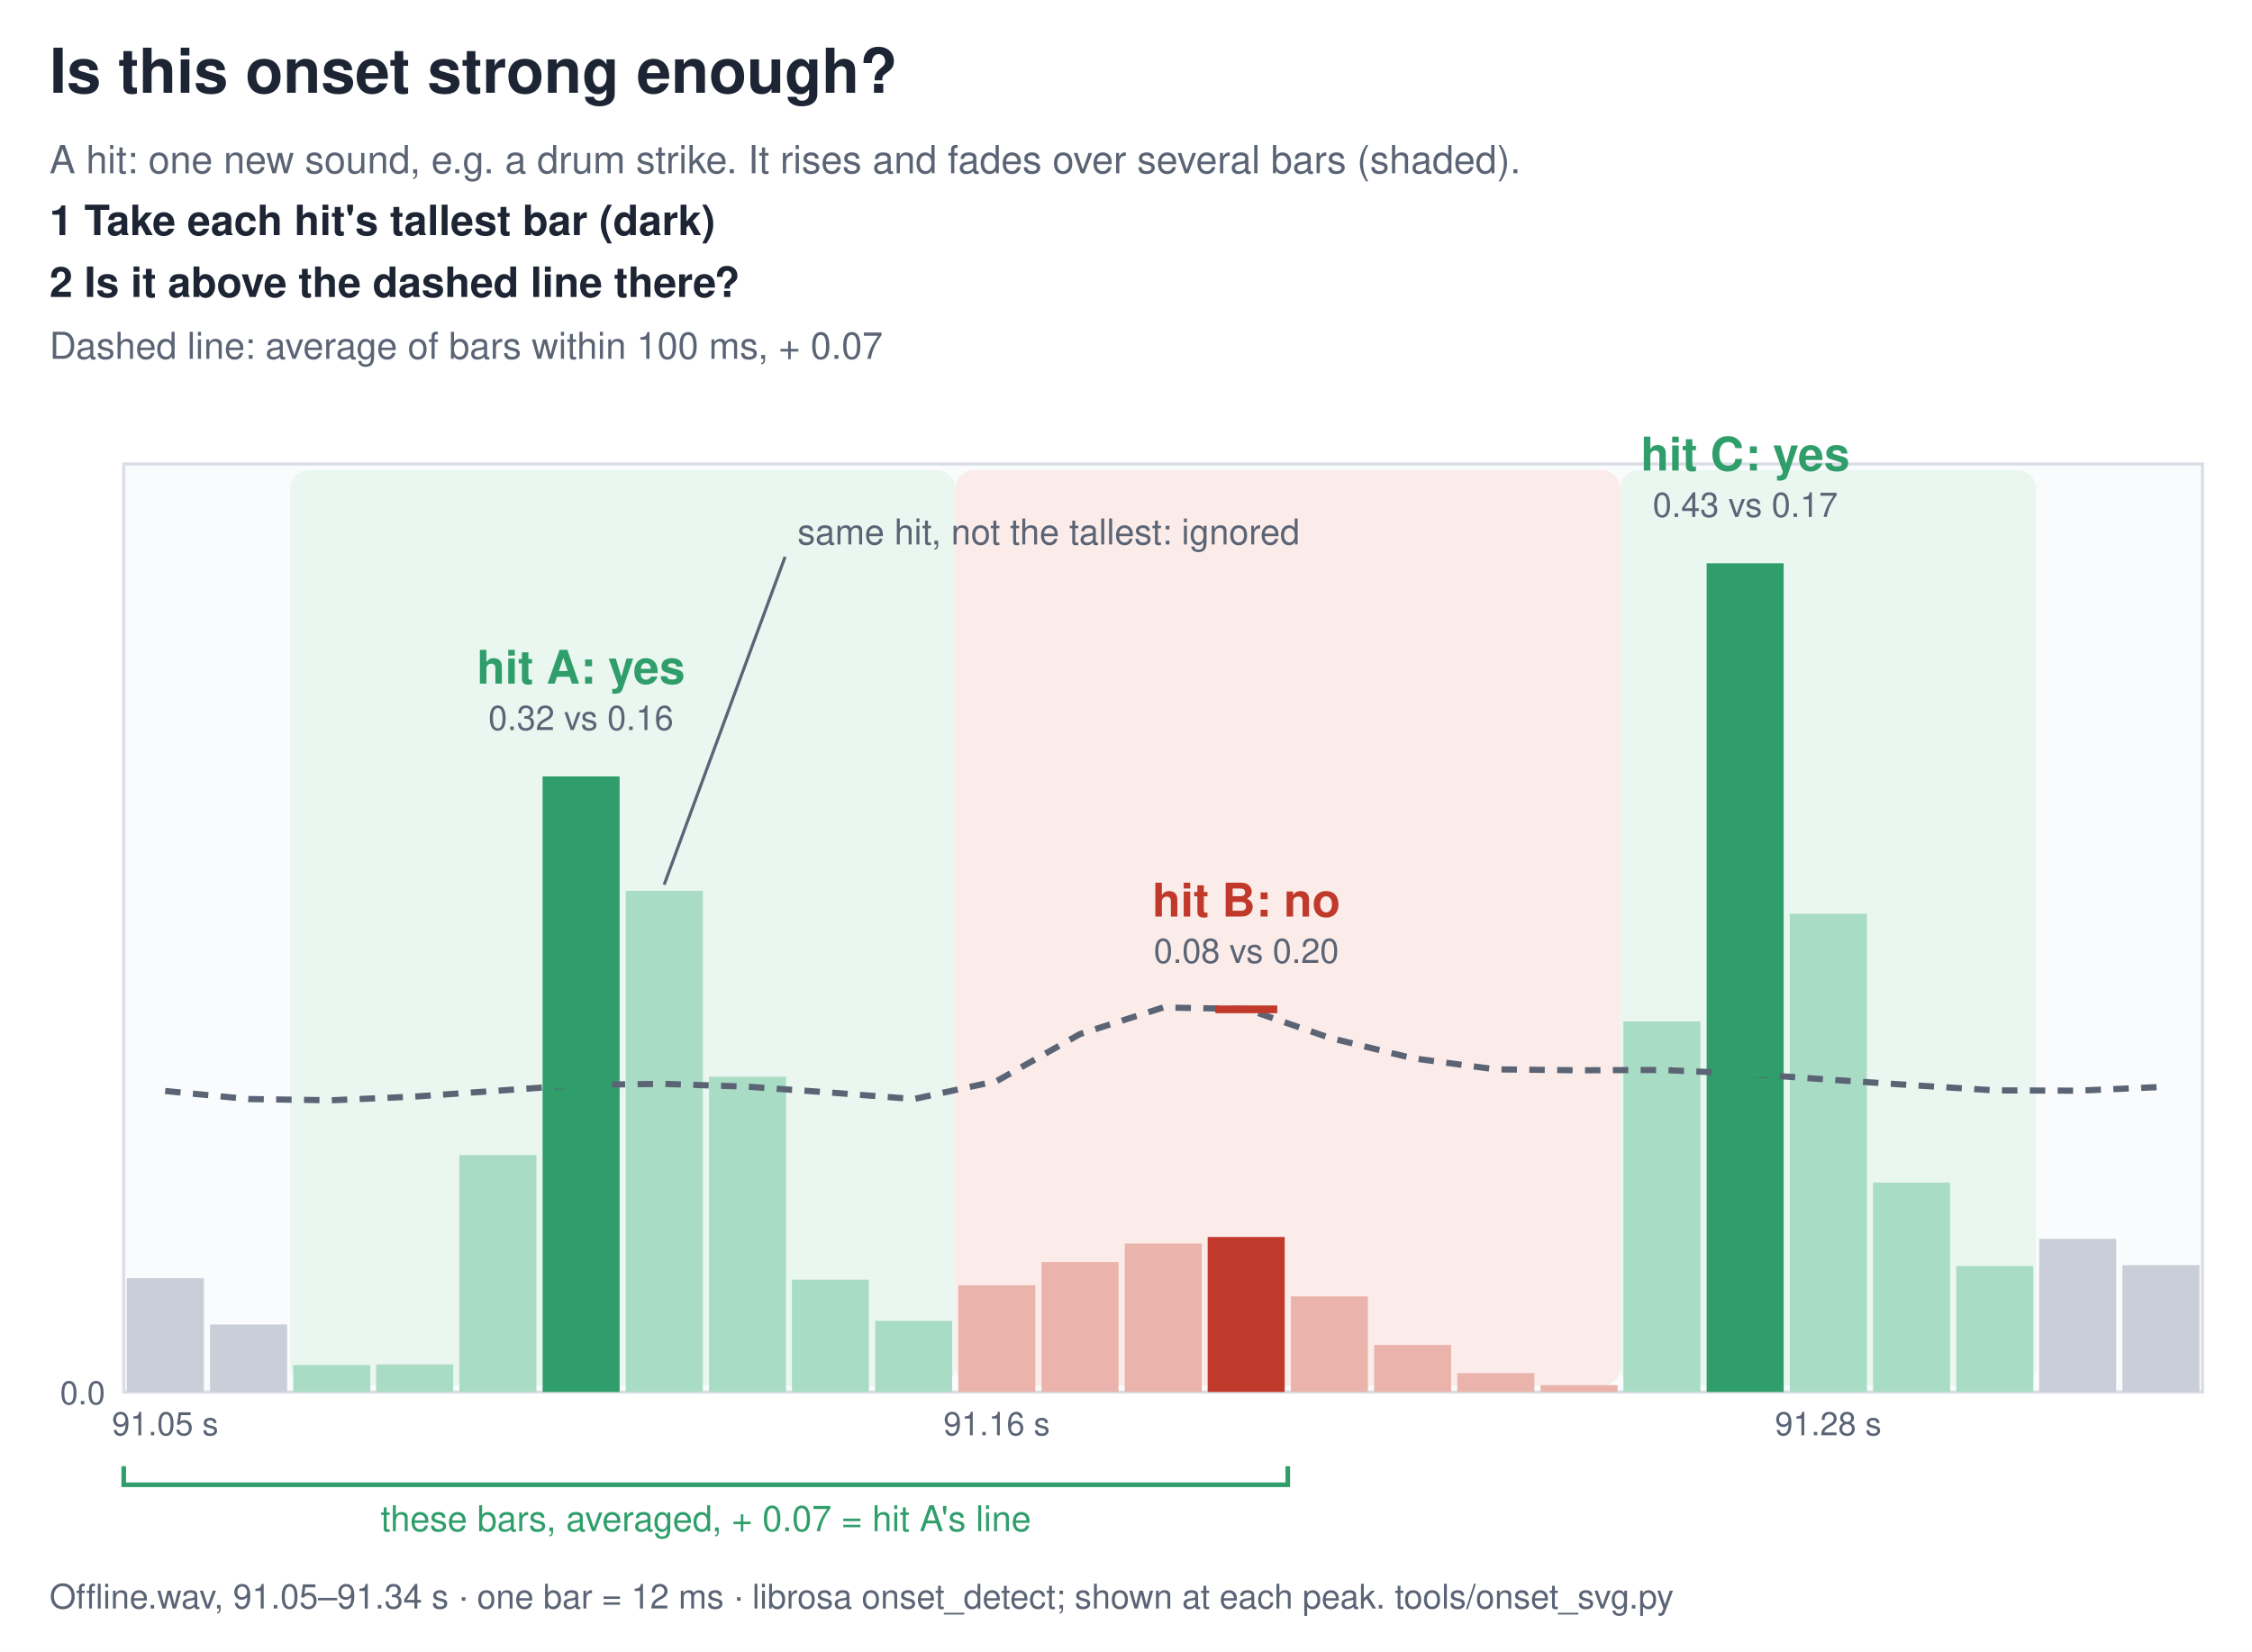
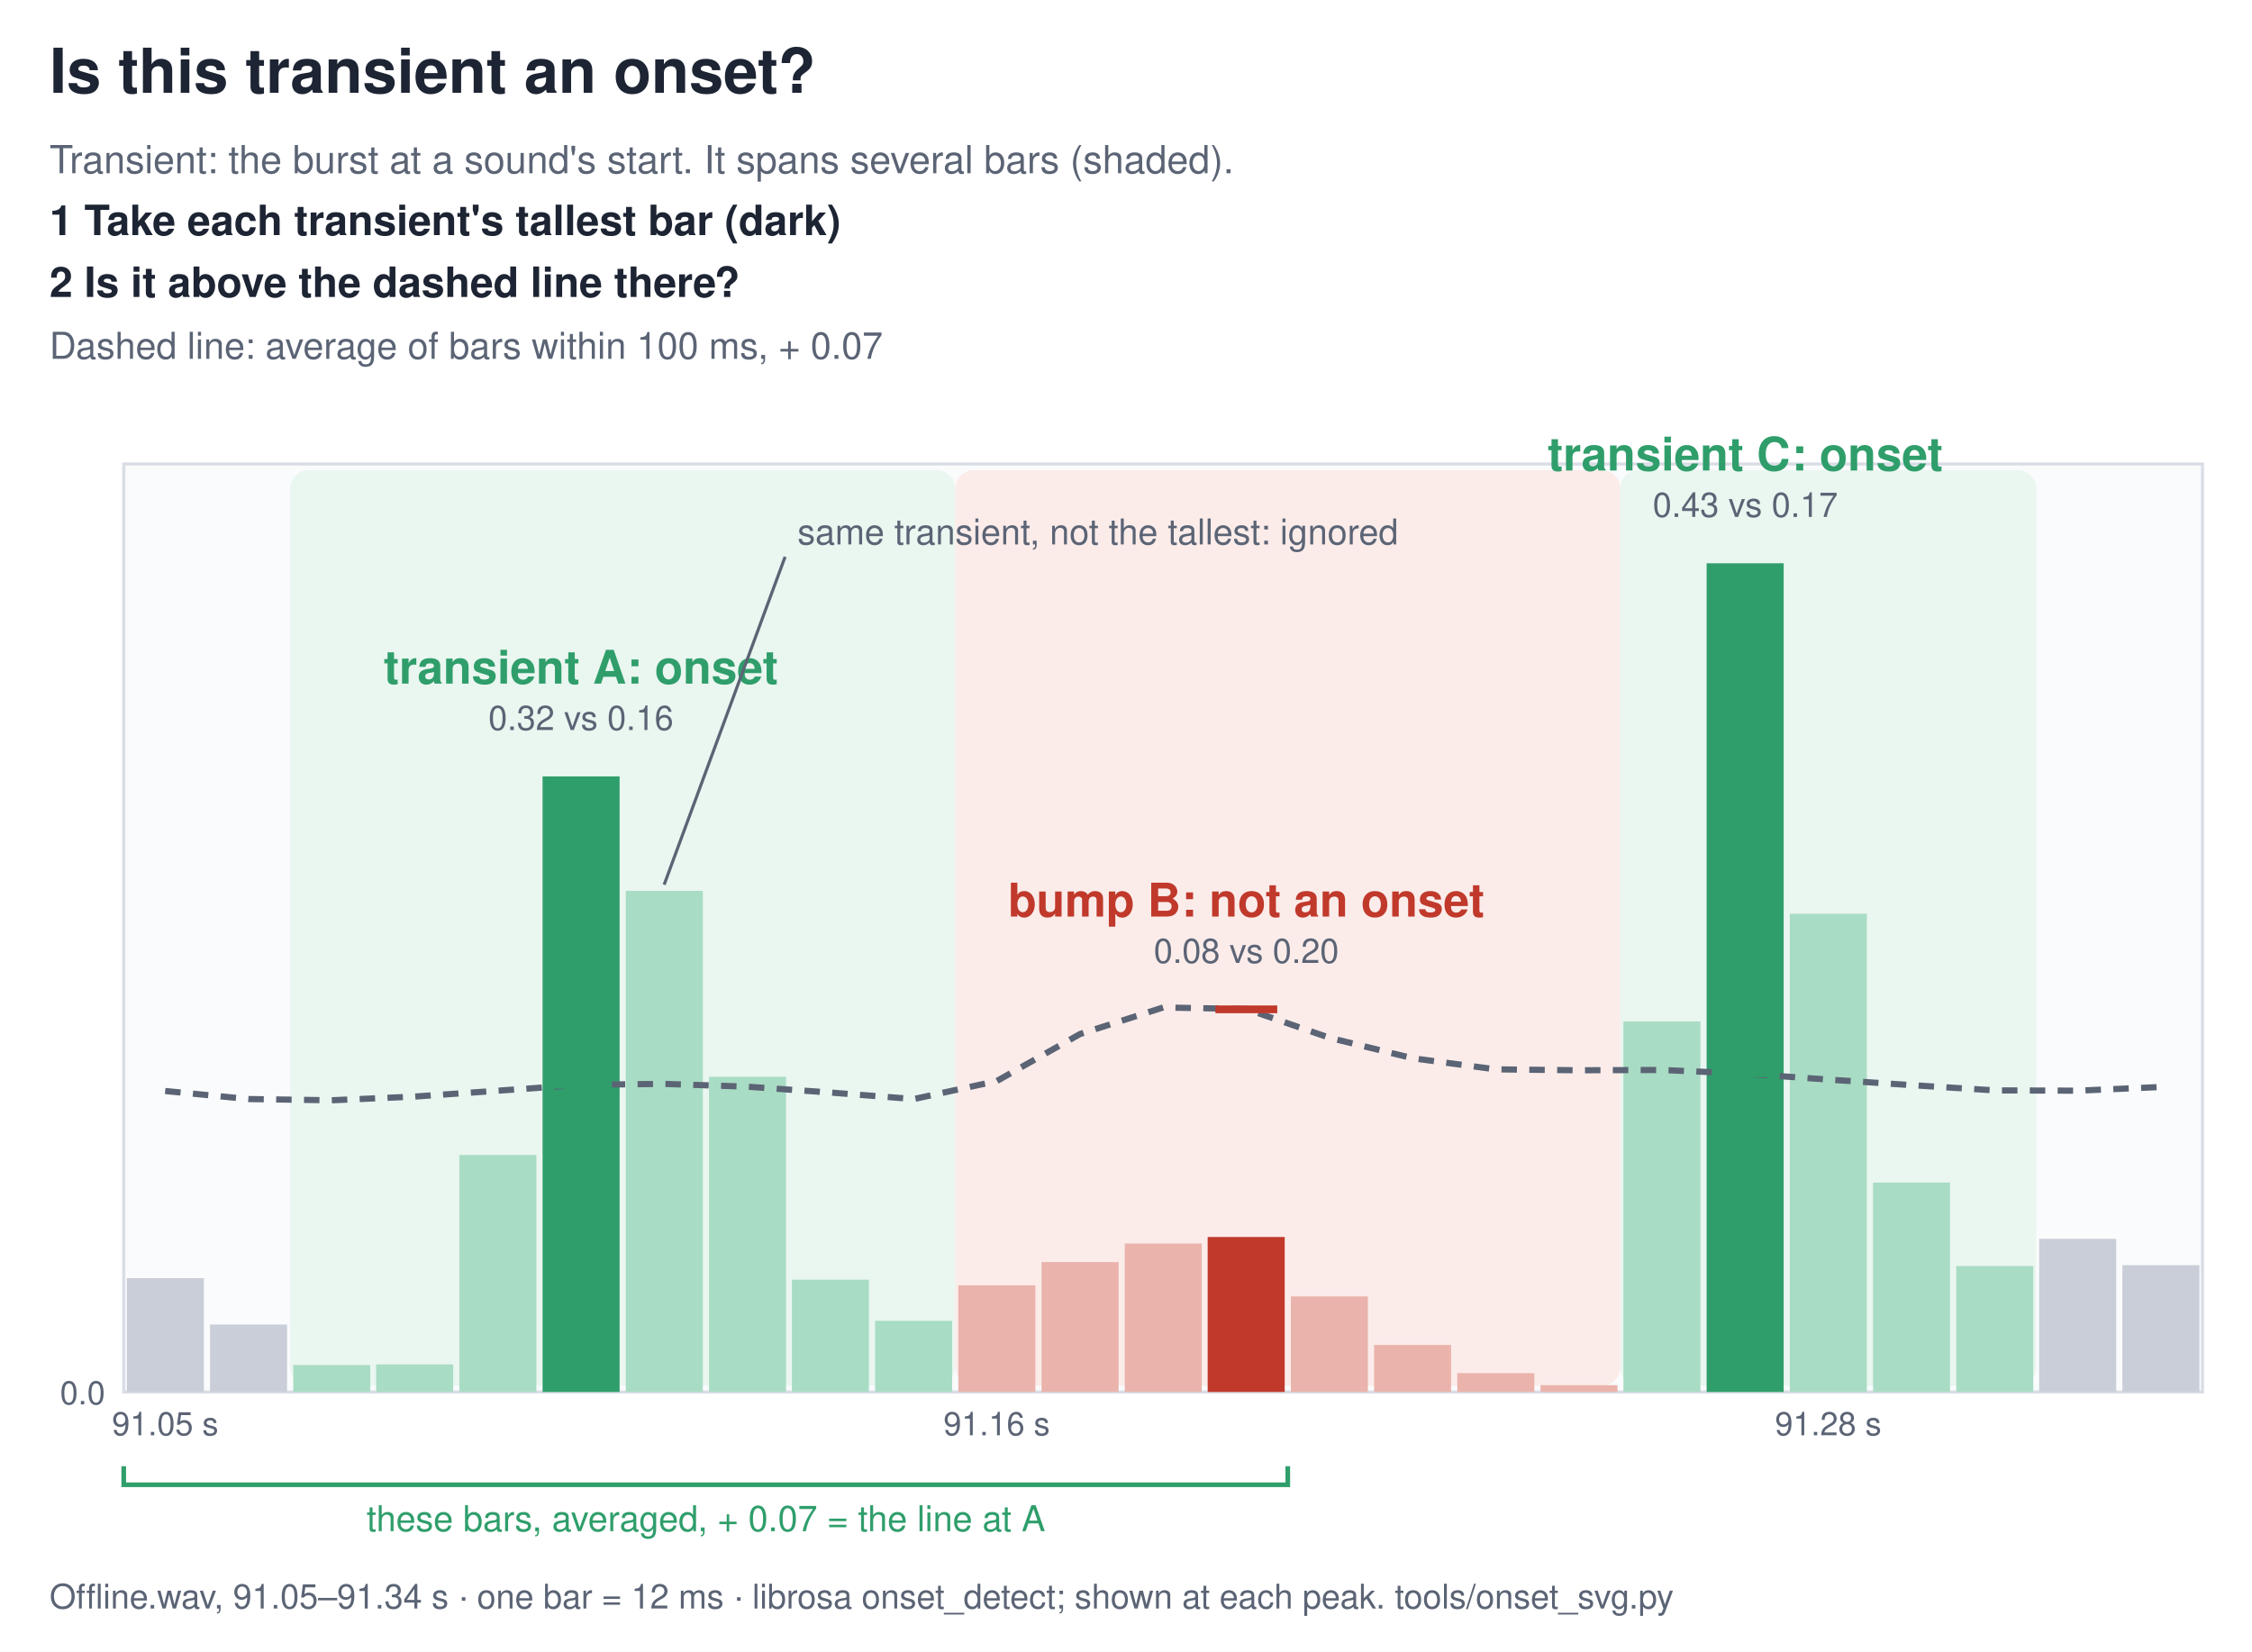
<svg xmlns="http://www.w3.org/2000/svg" width="728" height="534" viewBox="0 0 728 534" font-family="Helvetica, Arial, sans-serif">
  <rect width="100%" height="100%" fill="#ffffff" />
-   <text x="16" y="30" font-size="20" font-weight="700" fill="#1d2433">Is this onset strong enough?</text>
-   <text x="16" y="56" font-size="12.5" font-weight="400" fill="#5b6475">A hit: one new sound, e.g. a drum strike. It rises and fades over several bars (shaded).</text>
-   <text x="16" y="76" font-size="13.5" font-weight="700" fill="#1d2433">1  Take each hit's tallest bar (dark)</text>
+   <text x="16" y="30" font-size="20" font-weight="700" fill="#1d2433">Is this transient an onset?</text>
+   <text x="16" y="56" font-size="12.5" font-weight="400" fill="#5b6475">Transient: the burst at a sound's start. It spans several bars (shaded).</text>
+   <text x="16" y="76" font-size="13.5" font-weight="700" fill="#1d2433">1  Take each transient's tallest bar (dark)</text>
  <text x="16" y="96" font-size="13.5" font-weight="700" fill="#1d2433">2  Is it above the dashed line there?</text>
  <text x="16" y="116" font-size="12" font-weight="400" fill="#5b6475">Dashed line: average of bars within 100 ms, + 0.07</text>
  <rect x="40" y="150" width="672" height="300" fill="#fafbfc" stroke="#d9dde5" />
  <rect x="93.8" y="152" width="215.0" height="296" rx="6" fill="#eaf6f0" />
  <rect x="308.8" y="152" width="215.0" height="296" rx="6" fill="#fbecea" />
  <rect x="523.8" y="152" width="134.4" height="296" rx="6" fill="#eaf6f0" />
  <rect x="41.0" y="413.2" width="24.9" height="36.8" fill="#c9ced8" />
  <rect x="67.9" y="428.2" width="24.9" height="21.8" fill="#c9ced8" />
  <rect x="94.8" y="441.3" width="24.9" height="8.7" fill="#a9dcc4" />
  <rect x="121.6" y="441.1" width="24.9" height="8.9" fill="#a9dcc4" />
  <rect x="148.5" y="373.4" width="24.9" height="76.6" fill="#a9dcc4" />
  <rect x="175.4" y="251.0" width="24.9" height="199.0" fill="#2f9e6b" />
  <rect x="202.3" y="288.0" width="24.9" height="162.0" fill="#a9dcc4" />
  <rect x="229.2" y="348.1" width="24.9" height="101.9" fill="#a9dcc4" />
  <rect x="256.0" y="413.7" width="24.9" height="36.3" fill="#a9dcc4" />
  <rect x="282.9" y="427.0" width="24.9" height="23.0" fill="#a9dcc4" />
  <rect x="309.8" y="415.5" width="24.9" height="34.5" fill="#eab3ab" />
  <rect x="336.7" y="408.0" width="24.9" height="42.0" fill="#eab3ab" />
  <rect x="363.6" y="402.0" width="24.9" height="48.0" fill="#eab3ab" />
  <rect x="390.4" y="399.9" width="24.9" height="50.1" fill="#c0392b" />
  <rect x="417.3" y="419.1" width="24.9" height="30.9" fill="#eab3ab" />
  <rect x="444.2" y="434.8" width="24.9" height="15.2" fill="#eab3ab" />
  <rect x="471.1" y="443.9" width="24.9" height="6.1" fill="#eab3ab" />
  <rect x="498.0" y="447.8" width="24.9" height="2.2" fill="#eab3ab" />
  <rect x="524.8" y="330.2" width="24.9" height="119.8" fill="#a9dcc4" />
  <rect x="551.7" y="182.1" width="24.9" height="267.9" fill="#2f9e6b" />
  <rect x="578.6" y="295.4" width="24.9" height="154.6" fill="#a9dcc4" />
  <rect x="605.5" y="382.3" width="24.9" height="67.7" fill="#a9dcc4" />
  <rect x="632.4" y="409.3" width="24.9" height="40.7" fill="#a9dcc4" />
  <rect x="659.2" y="400.5" width="24.9" height="49.5" fill="#c9ced8" />
  <rect x="686.1" y="409.0" width="24.9" height="41.0" fill="#c9ced8" />
  <polyline points="53.4,352.7 80.3,355.3 107.2,355.7 134.1,354.5 161.0,352.6 187.8,350.7 214.7,350.4 241.6,351.3 268.5,353.2 295.4,355.3 322.2,349.5 349.1,334.3 376.0,325.7 402.9,326.2 429.8,335.5 456.6,342.1 483.5,345.7 510.4,346.0 537.3,345.9 564.2,347.1 591.0,349.0 617.9,350.8 644.8,352.5 671.7,352.6 698.6,351.4" fill="none" stroke="#5b6475" stroke-width="2" stroke-dasharray="5 4" />
  <line x1="177.8" y1="350.7" x2="197.8" y2="350.7" stroke="#2f9e6b" stroke-width="2.5" />
-   <text x="187.8" y="221.0" font-size="15" font-weight="700" text-anchor="middle" fill="#2f9e6b">hit A: yes</text>
+   <text x="187.8" y="221.0" font-size="15" font-weight="700" text-anchor="middle" fill="#2f9e6b">transient A: onset</text>
  <text x="187.8" y="236.0" font-size="11" text-anchor="middle" fill="#5b6475">0.32 vs 0.16</text>
  <line x1="392.9" y1="326.3" x2="412.9" y2="326.3" stroke="#c0392b" stroke-width="2.5" />
-   <text x="402.9" y="296.3" font-size="15" font-weight="700" text-anchor="middle" fill="#c0392b">hit B: no</text>
+   <text x="402.9" y="296.3" font-size="15" font-weight="700" text-anchor="middle" fill="#c0392b">bump B: not an onset</text>
  <text x="402.9" y="311.3" font-size="11" text-anchor="middle" fill="#5b6475">0.08 vs 0.20</text>
  <line x1="554.2" y1="347.0" x2="574.2" y2="347.0" stroke="#2f9e6b" stroke-width="2.5" />
-   <text x="564.2" y="152.1" font-size="15" font-weight="700" text-anchor="middle" fill="#2f9e6b">hit C: yes</text>
+   <text x="564.2" y="152.1" font-size="15" font-weight="700" text-anchor="middle" fill="#2f9e6b">transient C: onset</text>
  <text x="564.2" y="167.1" font-size="11" text-anchor="middle" fill="#5b6475">0.43 vs 0.17</text>
  <path d="M40.0,474 L40.0,480 L416.3,480 L416.3,474" fill="none" stroke="#2f9e6b" stroke-width="1.5" />
-   <text x="228.2" y="495" font-size="11.5" text-anchor="middle" fill="#2f9e6b">these bars, averaged, + 0.07 = hit A's line</text>
+   <text x="228.2" y="495" font-size="11.5" text-anchor="middle" fill="#2f9e6b">these bars, averaged, + 0.07 = the line at A</text>
  <circle cx="187.8" cy="350.7" r="4.5" fill="none" stroke="#2f9e6b" stroke-width="2" />
  <line x1="253.8" y1="180.0" x2="214.7" y2="286.0" stroke="#5b6475" stroke-width="1" />
-   <text x="257.8" y="176.0" font-size="11.5" fill="#5b6475">same hit, not the tallest: ignored</text>
+   <text x="257.8" y="176.0" font-size="11.5" fill="#5b6475">same transient, not the tallest: ignored</text>
  <text x="53.4" y="464" font-size="10.5" text-anchor="middle" fill="#5b6475">91.05 s</text>
  <text x="322.2" y="464" font-size="10.5" text-anchor="middle" fill="#5b6475">91.16 s</text>
  <text x="591.0" y="464" font-size="10.5" text-anchor="middle" fill="#5b6475">91.28 s</text>
  <text x="34" y="454.0" font-size="10.5" text-anchor="end" fill="#5b6475">0.0</text>
  <text x="16" y="520" font-size="11" fill="#5b6475">Offline.wav, 91.05–91.34 s · one bar = 12 ms · librosa onset_detect; shown at each peak. tools/onset_svg.py</text>
</svg>
